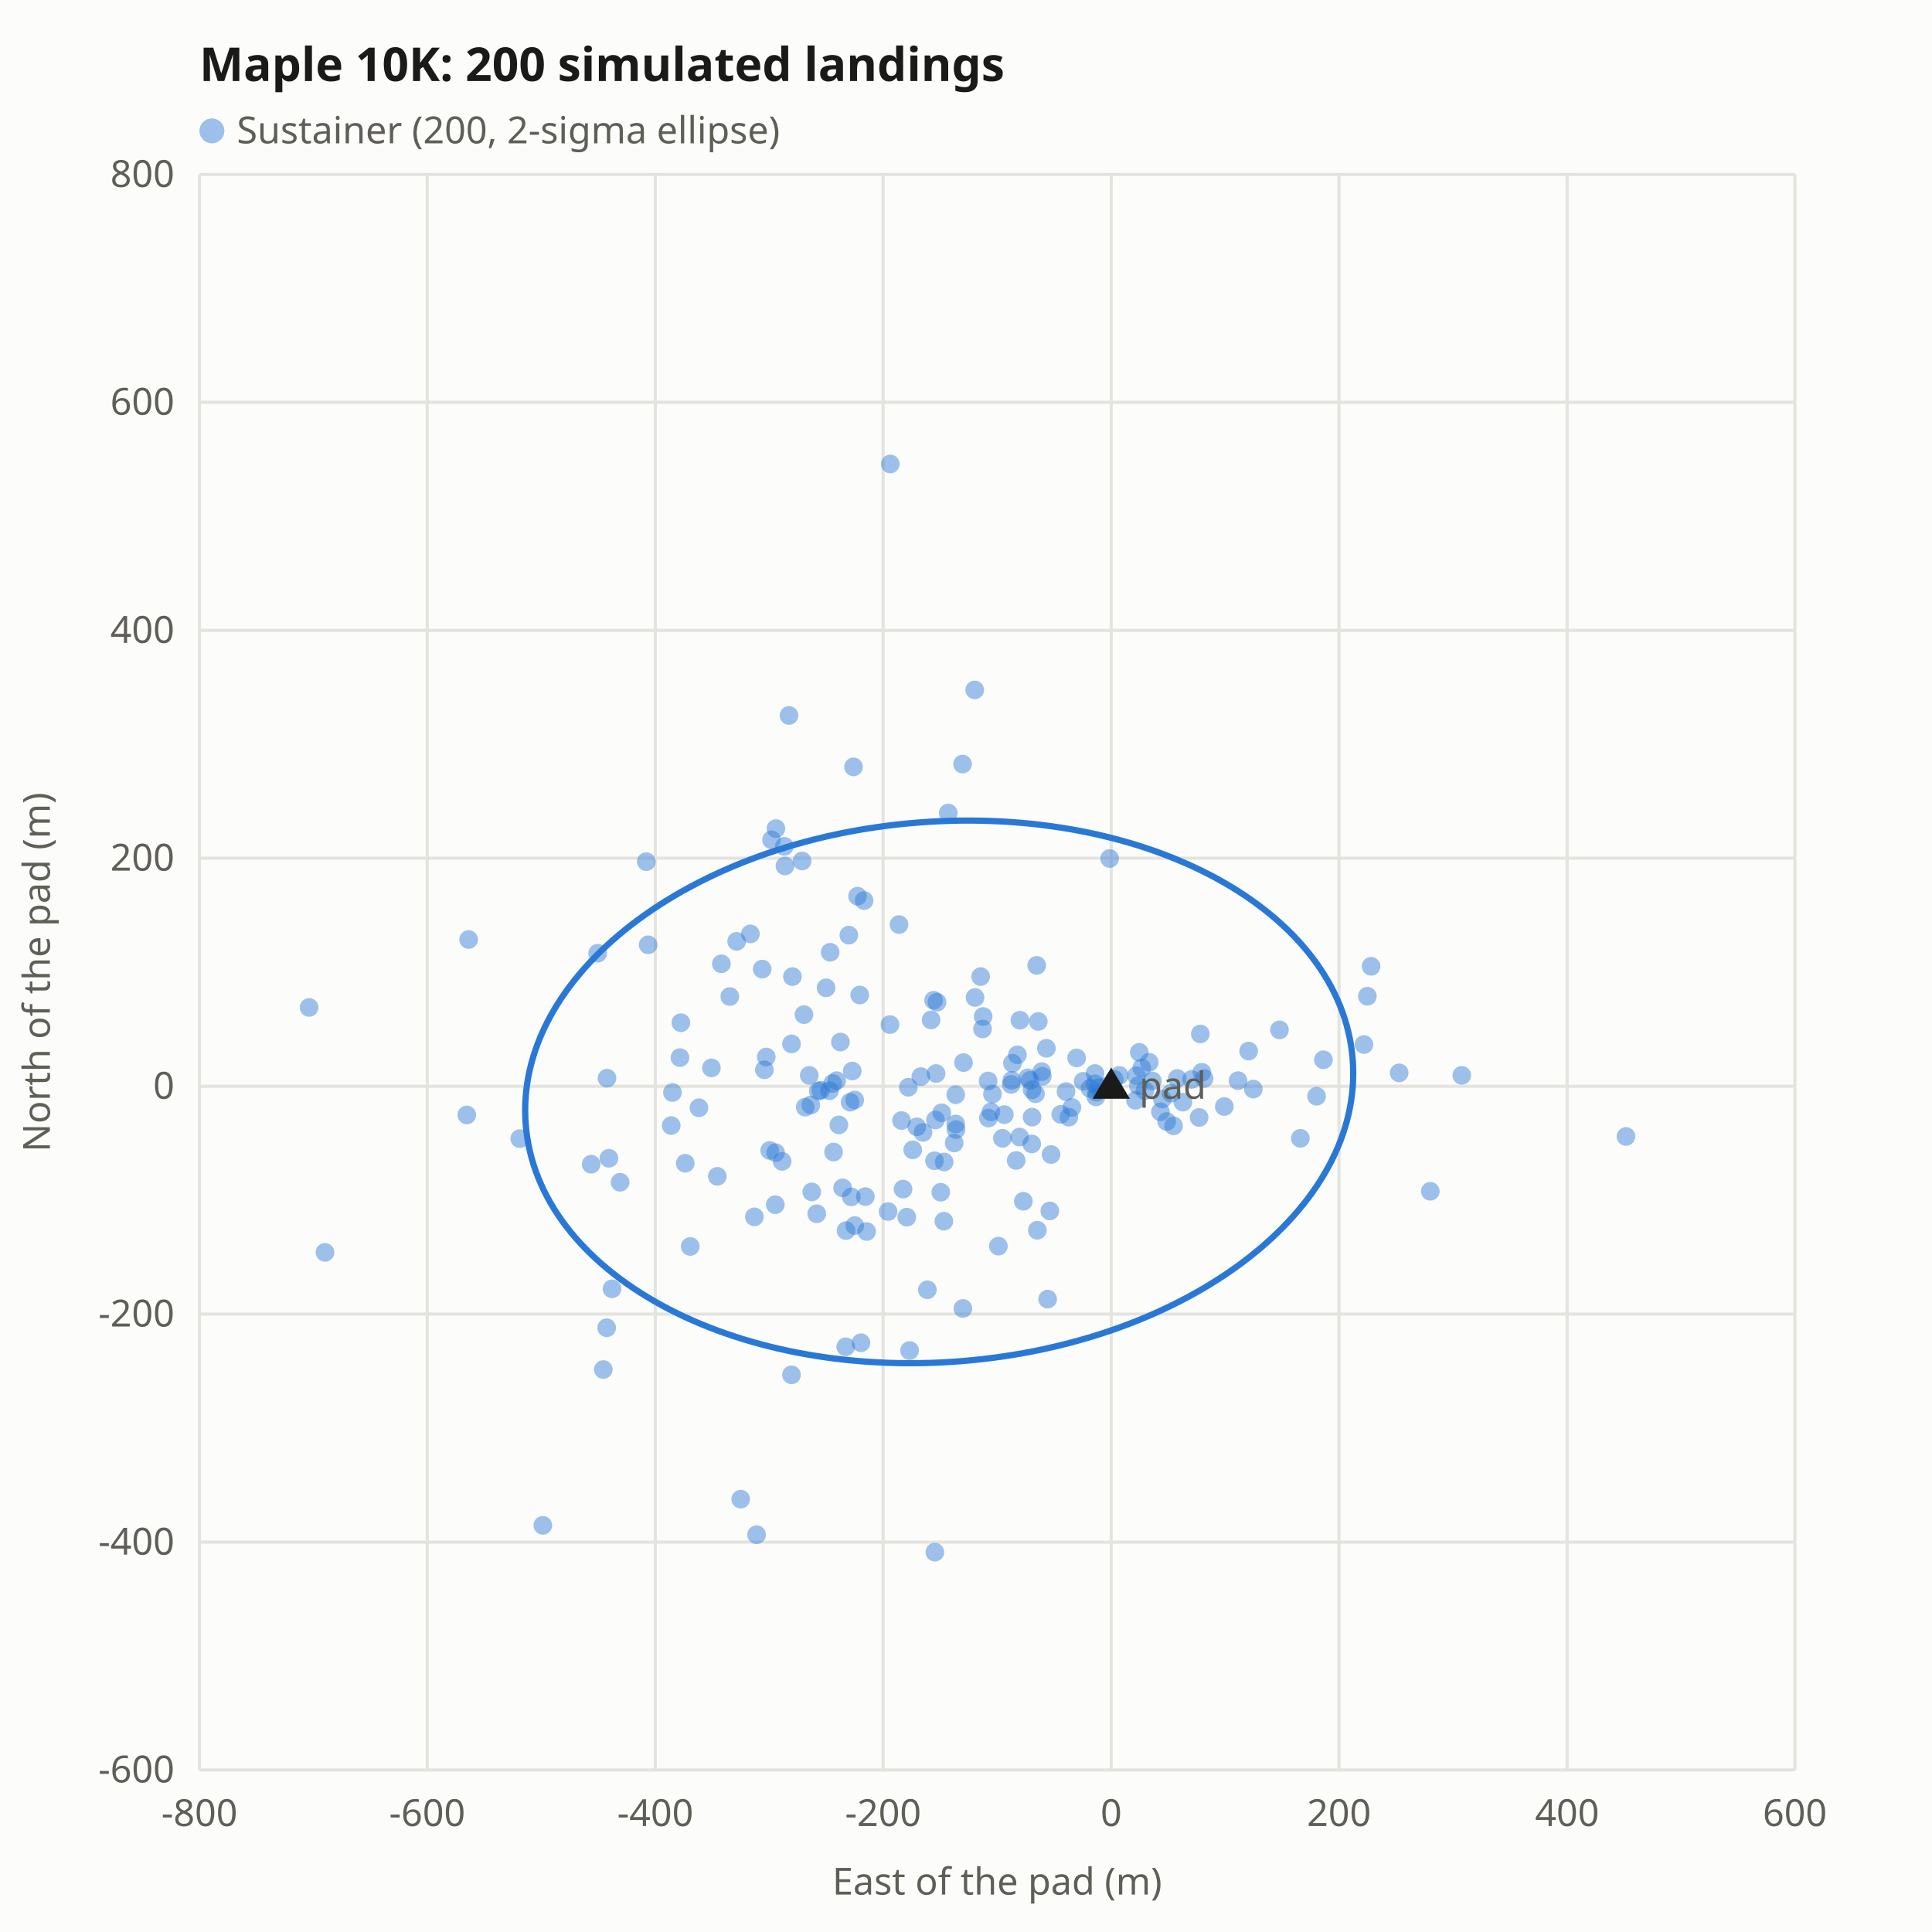
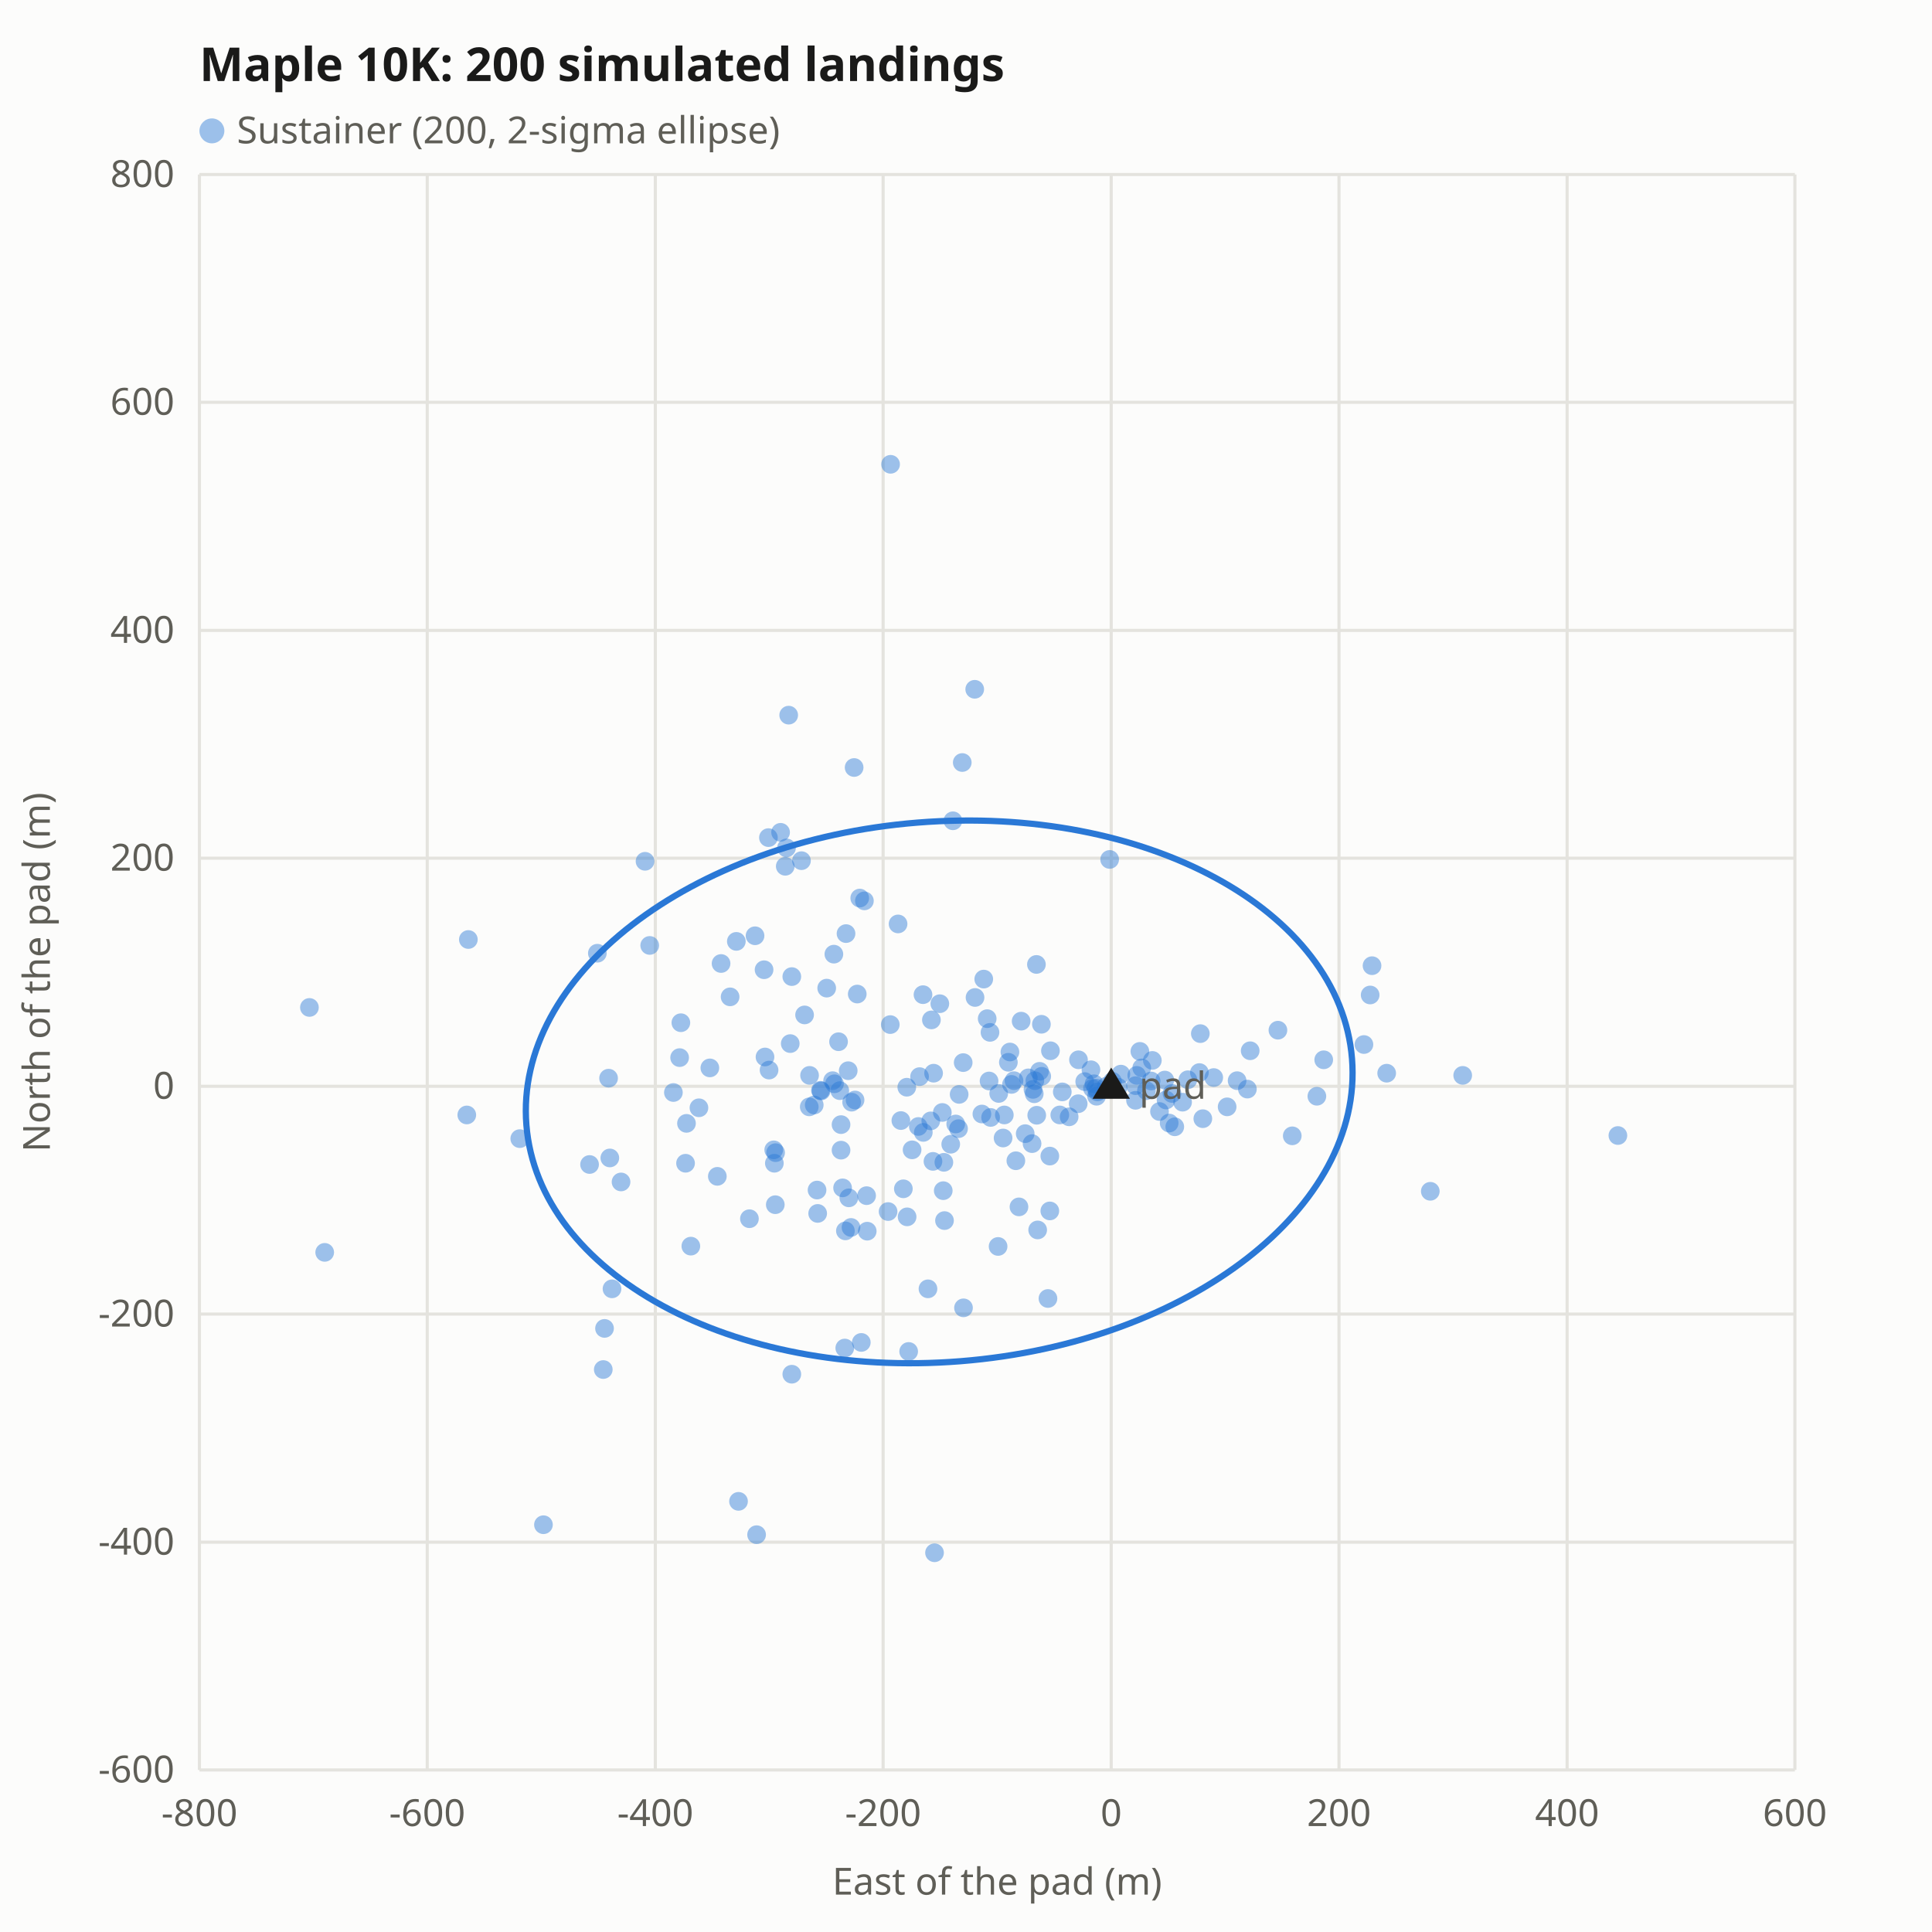
<svg xmlns="http://www.w3.org/2000/svg" viewBox="0 0 620 620" width="620" height="620" role="img" aria-label="Maple 10K: 200 simulated landings">
  <style>
.bg{fill:#fcfcfb}.grid{stroke:#e4e3de;stroke-width:1}.axis{stroke:#b8b7ae;stroke-width:1}.t1{fill:#1a1a19;font:600 15px system-ui,sans-serif}.t2{fill:#5f5e57;font:12px system-ui,sans-serif}.p0{fill:#2a78d6;fill-opacity:.45}.p1{fill:#d9480f;fill-opacity:.45}.e0{fill:none;stroke:#2a78d6;stroke-width:2}.e1{fill:none;stroke:#d9480f;stroke-width:2;stroke-dasharray:5 3}.pad{fill:#1a1a19}
@media (prefers-color-scheme: dark){.bg{fill:#1a1a19}.grid{stroke:#34332f}.axis{stroke:#5f5e57}.t1{fill:#ffffff}.t2{fill:#c3c2b7}.p0{fill:#3987e5}.p1{fill:#f08c4f}.e0{stroke:#3987e5}.e1{stroke:#f08c4f}.pad{fill:#ffffff}}
</style>
  <rect class="bg" width="620" height="620" />
  <text class="t1" x="64" y="26">Maple 10K: 200 simulated landings</text>
  <line class="grid" x1="64.0" x2="64.0" y1="56" y2="568.0" />
  <line class="grid" x1="64" x2="576.0" y1="568.0" y2="568.0" />
  <text class="t2" x="64.0" y="586.0" text-anchor="middle">-800</text>
  <text class="t2" x="56" y="572.0" text-anchor="end">-600</text>
  <line class="grid" x1="137.1" x2="137.1" y1="56" y2="568.0" />
  <line class="grid" x1="64" x2="576.0" y1="494.9" y2="494.9" />
  <text class="t2" x="137.1" y="586.0" text-anchor="middle">-600</text>
  <text class="t2" x="56" y="498.9" text-anchor="end">-400</text>
  <line class="grid" x1="210.3" x2="210.3" y1="56" y2="568.0" />
  <line class="grid" x1="64" x2="576.0" y1="421.7" y2="421.7" />
  <text class="t2" x="210.3" y="586.0" text-anchor="middle">-400</text>
  <text class="t2" x="56" y="425.7" text-anchor="end">-200</text>
  <line class="grid" x1="283.4" x2="283.4" y1="56" y2="568.0" />
  <line class="grid" x1="64" x2="576.0" y1="348.6" y2="348.6" />
  <text class="t2" x="283.4" y="586.0" text-anchor="middle">-200</text>
  <text class="t2" x="56" y="352.6" text-anchor="end">0</text>
  <line class="grid" x1="356.6" x2="356.6" y1="56" y2="568.0" />
  <line class="grid" x1="64" x2="576.0" y1="275.4" y2="275.4" />
  <text class="t2" x="356.6" y="586.0" text-anchor="middle">0</text>
  <text class="t2" x="56" y="279.4" text-anchor="end">200</text>
  <line class="grid" x1="429.7" x2="429.7" y1="56" y2="568.0" />
  <line class="grid" x1="64" x2="576.0" y1="202.3" y2="202.3" />
  <text class="t2" x="429.7" y="586.0" text-anchor="middle">200</text>
  <text class="t2" x="56" y="206.3" text-anchor="end">400</text>
  <line class="grid" x1="502.9" x2="502.9" y1="56" y2="568.0" />
  <line class="grid" x1="64" x2="576.0" y1="129.1" y2="129.1" />
  <text class="t2" x="502.9" y="586.0" text-anchor="middle">400</text>
  <text class="t2" x="56" y="133.1" text-anchor="end">600</text>
  <line class="grid" x1="576.0" x2="576.0" y1="56" y2="568.0" />
  <line class="grid" x1="64" x2="576.0" y1="56.0" y2="56.0" />
  <text class="t2" x="576.0" y="586.0" text-anchor="middle">600</text>
  <text class="t2" x="56" y="60.0" text-anchor="end">800</text>
  <text class="t2" x="320.0" y="608" text-anchor="middle">East of the pad (m)</text>
  <text class="t2" transform="translate(16 312.0) rotate(-90)" text-anchor="middle">North of the pad (m)</text>
-   <circle class="p0" cx="410.6" cy="330.5" r="3" />
-   <circle class="p0" cx="266.2" cy="350.0" r="3" />
+   <circle class="p0" cx="410.1" cy="330.6" r="3" />
+   <circle class="p0" cx="269.5" cy="350.0" r="3" />
  <circle class="p0" cx="248.9" cy="369.9" r="3" />
-   <circle class="p0" cx="332.7" cy="309.8" r="3" />
-   <circle class="p0" cx="271.4" cy="432.2" r="3" />
-   <circle class="p0" cx="372.4" cy="356.8" r="3" />
-   <circle class="p0" cx="99.2" cy="323.3" r="3" />
-   <circle class="p0" cx="375.8" cy="350.8" r="3" />
-   <circle class="p0" cx="376.6" cy="361.3" r="3" />
-   <circle class="p0" cx="449.0" cy="344.3" r="3" />
-   <circle class="p0" cx="318.0" cy="356.8" r="3" />
-   <circle class="p0" cx="334.3" cy="343.9" r="3" />
-   <circle class="p0" cx="218.2" cy="339.4" r="3" />
-   <circle class="p0" cx="300.4" cy="344.5" r="3" />
-   <circle class="p0" cx="334.5" cy="345.4" r="3" />
-   <circle class="p0" cx="355.1" cy="348.6" r="3" />
-   <circle class="p0" cx="356.1" cy="275.5" r="3" />
-   <circle class="p0" cx="335.8" cy="336.4" r="3" />
-   <circle class="p0" cx="254.0" cy="335.0" r="3" />
+   <circle class="p0" cx="332.6" cy="309.5" r="3" />
+   <circle class="p0" cx="271.1" cy="432.6" r="3" />
+   <circle class="p0" cx="372.1" cy="356.7" r="3" />
+   <circle class="p0" cx="99.3" cy="323.3" r="3" />
+   <circle class="p0" cx="376.1" cy="350.9" r="3" />
+   <circle class="p0" cx="377.0" cy="361.6" r="3" />
+   <circle class="p0" cx="445.0" cy="344.4" r="3" />
+   <circle class="p0" cx="315.1" cy="357.5" r="3" />
+   <circle class="p0" cx="333.6" cy="343.8" r="3" />
+   <circle class="p0" cx="218.1" cy="339.4" r="3" />
+   <circle class="p0" cx="299.6" cy="344.4" r="3" />
+   <circle class="p0" cx="334.3" cy="345.4" r="3" />
+   <circle class="p0" cx="355.0" cy="348.6" r="3" />
+   <circle class="p0" cx="356.1" cy="275.8" r="3" />
+   <circle class="p0" cx="337.1" cy="337.2" r="3" />
+   <circle class="p0" cx="253.6" cy="334.9" r="3" />
  <circle class="p0" cx="285.0" cy="388.8" r="3" />
-   <circle class="p0" cx="309.2" cy="341.0" r="3" />
-   <circle class="p0" cx="258.4" cy="355.3" r="3" />
+   <circle class="p0" cx="309.1" cy="341.0" r="3" />
+   <circle class="p0" cx="259.7" cy="355.2" r="3" />
  <circle class="p0" cx="336.9" cy="388.6" r="3" />
-   <circle class="p0" cx="312.8" cy="221.4" r="3" />
-   <circle class="p0" cx="251.9" cy="277.9" r="3" />
-   <circle class="p0" cx="269.2" cy="361.0" r="3" />
-   <circle class="p0" cx="306.8" cy="362.5" r="3" />
-   <circle class="p0" cx="242.1" cy="390.5" r="3" />
-   <circle class="p0" cx="265.1" cy="317.0" r="3" />
-   <circle class="p0" cx="300.7" cy="321.6" r="3" />
-   <circle class="p0" cx="386.4" cy="346.1" r="3" />
-   <circle class="p0" cx="189.7" cy="373.6" r="3" />
-   <circle class="p0" cx="357.6" cy="346.4" r="3" />
-   <circle class="p0" cx="262.6" cy="350.1" r="3" />
-   <circle class="p0" cx="392.9" cy="355.1" r="3" />
-   <circle class="p0" cx="268.5" cy="346.8" r="3" />
-   <circle class="p0" cx="194.8" cy="346.0" r="3" />
-   <circle class="p0" cx="254.0" cy="441.2" r="3" />
-   <circle class="p0" cx="289.3" cy="359.6" r="3" />
-   <circle class="p0" cx="368.8" cy="340.9" r="3" />
-   <circle class="p0" cx="351.4" cy="347.8" r="3" />
-   <circle class="p0" cx="337.3" cy="370.5" r="3" />
-   <circle class="p0" cx="326.5" cy="338.5" r="3" />
-   <circle class="p0" cx="351.4" cy="344.5" r="3" />
-   <circle class="p0" cx="315.3" cy="330.2" r="3" />
-   <circle class="p0" cx="297.6" cy="413.9" r="3" />
-   <circle class="p0" cx="351.9" cy="350.5" r="3" />
-   <circle class="p0" cx="326.1" cy="372.4" r="3" />
-   <circle class="p0" cx="344.0" cy="355.4" r="3" />
-   <circle class="p0" cx="245.9" cy="339.2" r="3" />
-   <circle class="p0" cx="521.8" cy="364.7" r="3" />
-   <circle class="p0" cx="267.5" cy="369.7" r="3" />
-   <circle class="p0" cx="275.9" cy="319.3" r="3" />
-   <circle class="p0" cx="365.6" cy="337.7" r="3" />
-   <circle class="p0" cx="302.2" cy="357.1" r="3" />
-   <circle class="p0" cx="424.7" cy="340.1" r="3" />
-   <circle class="p0" cx="318.5" cy="351.1" r="3" />
-   <circle class="p0" cx="342.1" cy="350.3" r="3" />
-   <circle class="p0" cx="332.3" cy="351.0" r="3" />
-   <circle class="p0" cx="291.9" cy="433.4" r="3" />
-   <circle class="p0" cx="351.7" cy="352.0" r="3" />
-   <circle class="p0" cx="215.8" cy="350.6" r="3" />
-   <circle class="p0" cx="194.7" cy="426.1" r="3" />
-   <circle class="p0" cx="374.4" cy="359.9" r="3" />
-   <circle class="p0" cx="295.5" cy="345.5" r="3" />
-   <circle class="p0" cx="247.6" cy="269.5" r="3" />
-   <circle class="p0" cx="300.0" cy="498.1" r="3" />
-   <circle class="p0" cx="317.1" cy="346.9" r="3" />
-   <circle class="p0" cx="228.3" cy="342.7" r="3" />
-   <circle class="p0" cx="260.2" cy="354.6" r="3" />
-   <circle class="p0" cx="263.4" cy="349.9" r="3" />
-   <circle class="p0" cx="314.7" cy="313.4" r="3" />
-   <circle class="p0" cx="285.7" cy="148.9" r="3" />
-   <circle class="p0" cx="422.5" cy="351.8" r="3" />
-   <circle class="p0" cx="266.4" cy="305.6" r="3" />
-   <circle class="p0" cx="258.0" cy="325.6" r="3" />
-   <circle class="p0" cx="385.2" cy="331.8" r="3" />
-   <circle class="p0" cx="249.0" cy="265.9" r="3" />
-   <circle class="p0" cx="291.5" cy="348.9" r="3" />
-   <circle class="p0" cx="345.5" cy="339.5" r="3" />
-   <circle class="p0" cx="379.6" cy="353.7" r="3" />
-   <circle class="p0" cx="320.4" cy="399.9" r="3" />
-   <circle class="p0" cx="221.5" cy="400.0" r="3" />
-   <circle class="p0" cx="364.7" cy="345.2" r="3" />
-   <circle class="p0" cx="274.3" cy="393.3" r="3" />
-   <circle class="p0" cx="327.2" cy="364.9" r="3" />
-   <circle class="p0" cx="367.4" cy="350.0" r="3" />
+   <circle class="p0" cx="312.8" cy="221.2" r="3" />
+   <circle class="p0" cx="252.0" cy="278.0" r="3" />
+   <circle class="p0" cx="269.9" cy="360.9" r="3" />
+   <circle class="p0" cx="307.6" cy="362.2" r="3" />
+   <circle class="p0" cx="240.5" cy="391.1" r="3" />
+   <circle class="p0" cx="265.3" cy="317.1" r="3" />
+   <circle class="p0" cx="301.6" cy="322.1" r="3" />
+   <circle class="p0" cx="389.5" cy="345.8" r="3" />
+   <circle class="p0" cx="189.2" cy="373.7" r="3" />
+   <circle class="p0" cx="357.0" cy="347.0" r="3" />
+   <circle class="p0" cx="263.5" cy="350.1" r="3" />
+   <circle class="p0" cx="393.8" cy="355.2" r="3" />
+   <circle class="p0" cx="267.2" cy="346.8" r="3" />
+   <circle class="p0" cx="195.3" cy="346.0" r="3" />
+   <circle class="p0" cx="254.1" cy="441.0" r="3" />
+   <circle class="p0" cx="289.1" cy="359.6" r="3" />
+   <circle class="p0" cx="369.8" cy="340.3" r="3" />
+   <circle class="p0" cx="351.1" cy="347.8" r="3" />
+   <circle class="p0" cx="336.9" cy="371.0" r="3" />
+   <circle class="p0" cx="324.1" cy="337.6" r="3" />
+   <circle class="p0" cx="350.1" cy="343.3" r="3" />
+   <circle class="p0" cx="317.7" cy="331.3" r="3" />
+   <circle class="p0" cx="297.8" cy="413.6" r="3" />
+   <circle class="p0" cx="352.2" cy="350.4" r="3" />
+   <circle class="p0" cx="326.0" cy="372.5" r="3" />
+   <circle class="p0" cx="346.0" cy="354.2" r="3" />
+   <circle class="p0" cx="245.5" cy="339.2" r="3" />
+   <circle class="p0" cx="519.2" cy="364.4" r="3" />
+   <circle class="p0" cx="269.9" cy="369.1" r="3" />
+   <circle class="p0" cx="275.1" cy="319.0" r="3" />
+   <circle class="p0" cx="365.8" cy="337.4" r="3" />
+   <circle class="p0" cx="302.4" cy="357.0" r="3" />
+   <circle class="p0" cx="424.8" cy="340.1" r="3" />
+   <circle class="p0" cx="320.5" cy="350.9" r="3" />
+   <circle class="p0" cx="340.9" cy="350.4" r="3" />
+   <circle class="p0" cx="331.9" cy="351.0" r="3" />
+   <circle class="p0" cx="291.6" cy="433.7" r="3" />
+   <circle class="p0" cx="351.9" cy="351.8" r="3" />
+   <circle class="p0" cx="216.1" cy="350.6" r="3" />
+   <circle class="p0" cx="194.0" cy="426.3" r="3" />
+   <circle class="p0" cx="375.2" cy="360.4" r="3" />
+   <circle class="p0" cx="295.1" cy="345.5" r="3" />
+   <circle class="p0" cx="246.6" cy="268.8" r="3" />
+   <circle class="p0" cx="299.9" cy="498.3" r="3" />
+   <circle class="p0" cx="317.4" cy="346.9" r="3" />
+   <circle class="p0" cx="227.8" cy="342.7" r="3" />
+   <circle class="p0" cx="261.3" cy="354.6" r="3" />
+   <circle class="p0" cx="263.3" cy="349.9" r="3" />
+   <circle class="p0" cx="315.7" cy="314.2" r="3" />
+   <circle class="p0" cx="285.8" cy="149.0" r="3" />
+   <circle class="p0" cx="422.6" cy="351.8" r="3" />
+   <circle class="p0" cx="267.6" cy="306.2" r="3" />
+   <circle class="p0" cx="258.2" cy="325.7" r="3" />
+   <circle class="p0" cx="385.2" cy="331.7" r="3" />
+   <circle class="p0" cx="250.5" cy="267.1" r="3" />
+   <circle class="p0" cx="291.0" cy="348.9" r="3" />
+   <circle class="p0" cx="346.1" cy="340.1" r="3" />
+   <circle class="p0" cx="379.5" cy="353.7" r="3" />
+   <circle class="p0" cx="320.3" cy="400.0" r="3" />
+   <circle class="p0" cx="221.7" cy="399.9" r="3" />
+   <circle class="p0" cx="364.8" cy="345.1" r="3" />
+   <circle class="p0" cx="273.1" cy="393.9" r="3" />
+   <circle class="p0" cx="329.0" cy="363.8" r="3" />
+   <circle class="p0" cx="367.9" cy="350.0" r="3" />
  <circle class="p0" cx="230.2" cy="377.5" r="3" />
  <circle class="p0" cx="149.8" cy="357.8" r="3" />
-   <circle class="p0" cx="277.7" cy="384.0" r="3" />
+   <circle class="p0" cx="278.1" cy="383.7" r="3" />
  <circle class="p0" cx="166.8" cy="365.4" r="3" />
-   <circle class="p0" cx="275.2" cy="287.6" r="3" />
-   <circle class="p0" cx="315.5" cy="326.2" r="3" />
-   <circle class="p0" cx="254.3" cy="313.4" r="3" />
-   <circle class="p0" cx="328.4" cy="385.5" r="3" />
-   <circle class="p0" cx="321.7" cy="365.3" r="3" />
-   <circle class="p0" cx="244.6" cy="311.0" r="3" />
-   <circle class="p0" cx="253.2" cy="229.6" r="3" />
-   <circle class="p0" cx="294.2" cy="361.6" r="3" />
-   <circle class="p0" cx="289.8" cy="381.6" r="3" />
-   <circle class="p0" cx="150.4" cy="301.5" r="3" />
-   <circle class="p0" cx="343.0" cy="358.5" r="3" />
+   <circle class="p0" cx="275.9" cy="288.2" r="3" />
+   <circle class="p0" cx="316.8" cy="326.9" r="3" />
+   <circle class="p0" cx="254.1" cy="313.4" r="3" />
+   <circle class="p0" cx="327.0" cy="387.3" r="3" />
+   <circle class="p0" cx="321.9" cy="365.2" r="3" />
+   <circle class="p0" cx="245.2" cy="311.2" r="3" />
+   <circle class="p0" cx="253.1" cy="229.5" r="3" />
+   <circle class="p0" cx="294.7" cy="361.5" r="3" />
+   <circle class="p0" cx="289.9" cy="381.5" r="3" />
+   <circle class="p0" cx="150.3" cy="301.5" r="3" />
+   <circle class="p0" cx="343.1" cy="358.4" r="3" />
  <circle class="p0" cx="312.9" cy="320.1" r="3" />
  <circle class="p0" cx="366.4" cy="342.7" r="3" />
-   <circle class="p0" cx="296.2" cy="363.4" r="3" />
-   <circle class="p0" cx="292.9" cy="369.0" r="3" />
-   <circle class="p0" cx="262.1" cy="389.5" r="3" />
-   <circle class="p0" cx="285.6" cy="328.8" r="3" />
-   <circle class="p0" cx="385.7" cy="344.1" r="3" />
-   <circle class="p0" cx="273.9" cy="246.1" r="3" />
-   <circle class="p0" cx="336.2" cy="416.9" r="3" />
-   <circle class="p0" cx="356.2" cy="348.8" r="3" />
-   <circle class="p0" cx="300.2" cy="359.4" r="3" />
-   <circle class="p0" cx="274.3" cy="353.0" r="3" />
-   <circle class="p0" cx="331.2" cy="358.5" r="3" />
+   <circle class="p0" cx="296.3" cy="363.4" r="3" />
+   <circle class="p0" cx="292.7" cy="369.0" r="3" />
+   <circle class="p0" cx="262.4" cy="389.4" r="3" />
+   <circle class="p0" cx="285.7" cy="328.8" r="3" />
+   <circle class="p0" cx="384.9" cy="344.2" r="3" />
+   <circle class="p0" cx="274.1" cy="246.3" r="3" />
+   <circle class="p0" cx="336.3" cy="416.7" r="3" />
+   <circle class="p0" cx="358.8" cy="348.9" r="3" />
+   <circle class="p0" cx="298.7" cy="359.7" r="3" />
+   <circle class="p0" cx="274.4" cy="353.0" r="3" />
+   <circle class="p0" cx="332.7" cy="357.9" r="3" />
  <circle class="p0" cx="306.7" cy="360.7" r="3" />
-   <circle class="p0" cx="207.4" cy="276.5" r="3" />
-   <circle class="p0" cx="402.2" cy="349.5" r="3" />
-   <circle class="p0" cx="259.7" cy="345.1" r="3" />
-   <circle class="p0" cx="245.3" cy="343.3" r="3" />
-   <circle class="p0" cx="298.8" cy="327.3" r="3" />
-   <circle class="p0" cx="219.9" cy="373.3" r="3" />
-   <circle class="p0" cx="271.5" cy="394.9" r="3" />
+   <circle class="p0" cx="207.0" cy="276.4" r="3" />
+   <circle class="p0" cx="400.3" cy="349.5" r="3" />
+   <circle class="p0" cx="259.8" cy="345.1" r="3" />
+   <circle class="p0" cx="246.8" cy="343.4" r="3" />
+   <circle class="p0" cx="298.9" cy="327.3" r="3" />
+   <circle class="p0" cx="220.0" cy="373.3" r="3" />
+   <circle class="p0" cx="271.3" cy="395.0" r="3" />
  <circle class="p0" cx="248.8" cy="386.6" r="3" />
-   <circle class="p0" cx="309.0" cy="419.9" r="3" />
+   <circle class="p0" cx="309.2" cy="419.7" r="3" />
  <circle class="p0" cx="224.3" cy="355.5" r="3" />
-   <circle class="p0" cx="267.2" cy="347.7" r="3" />
-   <circle class="p0" cx="333.2" cy="327.8" r="3" />
-   <circle class="p0" cx="330.6" cy="346.7" r="3" />
-   <circle class="p0" cx="349.8" cy="349.3" r="3" />
+   <circle class="p0" cx="267.8" cy="347.8" r="3" />
+   <circle class="p0" cx="334.2" cy="328.7" r="3" />
+   <circle class="p0" cx="332.1" cy="346.8" r="3" />
+   <circle class="p0" cx="350.6" cy="349.3" r="3" />
  <circle class="p0" cx="437.7" cy="335.2" r="3" />
-   <circle class="p0" cx="208.0" cy="303.2" r="3" />
-   <circle class="p0" cx="317.2" cy="358.8" r="3" />
-   <circle class="p0" cx="352.6" cy="349.1" r="3" />
-   <circle class="p0" cx="359.2" cy="345.1" r="3" />
-   <circle class="p0" cx="236.4" cy="302.1" r="3" />
-   <circle class="p0" cx="327.3" cy="327.4" r="3" />
-   <circle class="p0" cx="306.2" cy="366.8" r="3" />
-   <circle class="p0" cx="331.2" cy="349.7" r="3" />
-   <circle class="p0" cx="331.1" cy="367.1" r="3" />
-   <circle class="p0" cx="273.5" cy="343.7" r="3" />
-   <circle class="p0" cx="438.8" cy="319.7" r="3" />
-   <circle class="p0" cx="199.0" cy="379.4" r="3" />
-   <circle class="p0" cx="278.1" cy="395.2" r="3" />
-   <circle class="p0" cx="195.4" cy="371.7" r="3" />
-   <circle class="p0" cx="260.5" cy="382.5" r="3" />
-   <circle class="p0" cx="251.0" cy="372.7" r="3" />
-   <circle class="p0" cx="332.9" cy="394.8" r="3" />
-   <circle class="p0" cx="369.8" cy="346.9" r="3" />
-   <circle class="p0" cx="272.4" cy="300.1" r="3" />
-   <circle class="p0" cx="277.3" cy="289.0" r="3" />
-   <circle class="p0" cx="237.7" cy="481.1" r="3" />
+   <circle class="p0" cx="208.5" cy="303.4" r="3" />
+   <circle class="p0" cx="317.9" cy="358.6" r="3" />
+   <circle class="p0" cx="351.7" cy="349.2" r="3" />
+   <circle class="p0" cx="359.7" cy="344.7" r="3" />
+   <circle class="p0" cx="236.3" cy="302.1" r="3" />
+   <circle class="p0" cx="327.7" cy="327.7" r="3" />
+   <circle class="p0" cx="305.1" cy="367.2" r="3" />
+   <circle class="p0" cx="331.5" cy="349.6" r="3" />
+   <circle class="p0" cx="331.2" cy="367.0" r="3" />
+   <circle class="p0" cx="272.2" cy="343.6" r="3" />
+   <circle class="p0" cx="439.7" cy="319.3" r="3" />
+   <circle class="p0" cx="199.3" cy="379.3" r="3" />
+   <circle class="p0" cx="278.3" cy="395.1" r="3" />
+   <circle class="p0" cx="195.7" cy="371.6" r="3" />
+   <circle class="p0" cx="262.2" cy="381.9" r="3" />
+   <circle class="p0" cx="248.5" cy="373.3" r="3" />
+   <circle class="p0" cx="333.0" cy="394.7" r="3" />
+   <circle class="p0" cx="369.4" cy="346.9" r="3" />
+   <circle class="p0" cx="271.5" cy="299.6" r="3" />
+   <circle class="p0" cx="277.4" cy="289.1" r="3" />
+   <circle class="p0" cx="237.0" cy="481.8" r="3" />
  <circle class="p0" cx="218.5" cy="328.2" r="3" />
  <circle class="p0" cx="242.8" cy="492.5" r="3" />
-   <circle class="p0" cx="299.9" cy="372.5" r="3" />
-   <circle class="p0" cx="384.8" cy="358.6" r="3" />
-   <circle class="p0" cx="324.7" cy="346.7" r="3" />
-   <circle class="p0" cx="324.9" cy="341.2" r="3" />
-   <circle class="p0" cx="322.3" cy="357.7" r="3" />
-   <circle class="p0" cx="302.9" cy="391.9" r="3" />
-   <circle class="p0" cx="240.8" cy="299.7" r="3" />
-   <circle class="p0" cx="104.3" cy="401.9" r="3" />
-   <circle class="p0" cx="397.3" cy="346.8" r="3" />
+   <circle class="p0" cx="299.4" cy="372.7" r="3" />
+   <circle class="p0" cx="386.0" cy="359.0" r="3" />
+   <circle class="p0" cx="325.4" cy="346.8" r="3" />
+   <circle class="p0" cx="323.6" cy="340.9" r="3" />
+   <circle class="p0" cx="322.3" cy="357.8" r="3" />
+   <circle class="p0" cx="303.1" cy="391.7" r="3" />
+   <circle class="p0" cx="242.3" cy="300.3" r="3" />
+   <circle class="p0" cx="104.2" cy="401.9" r="3" />
+   <circle class="p0" cx="397.0" cy="346.8" r="3" />
  <circle class="p0" cx="193.6" cy="439.5" r="3" />
-   <circle class="p0" cx="329.8" cy="345.9" r="3" />
-   <circle class="p0" cx="215.4" cy="361.2" r="3" />
-   <circle class="p0" cx="377.8" cy="346.1" r="3" />
-   <circle class="p0" cx="288.5" cy="296.7" r="3" />
+   <circle class="p0" cx="330.0" cy="345.9" r="3" />
+   <circle class="p0" cx="220.3" cy="360.5" r="3" />
+   <circle class="p0" cx="373.8" cy="346.6" r="3" />
+   <circle class="p0" cx="288.2" cy="296.5" r="3" />
  <circle class="p0" cx="364.4" cy="353.1" r="3" />
-   <circle class="p0" cx="324.5" cy="348.0" r="3" />
-   <circle class="p0" cx="301.9" cy="382.6" r="3" />
-   <circle class="p0" cx="257.4" cy="276.3" r="3" />
-   <circle class="p0" cx="269.7" cy="334.4" r="3" />
-   <circle class="p0" cx="291.0" cy="390.6" r="3" />
-   <circle class="p0" cx="373.0" cy="352.7" r="3" />
+   <circle class="p0" cx="324.6" cy="348.0" r="3" />
+   <circle class="p0" cx="302.7" cy="382.1" r="3" />
+   <circle class="p0" cx="257.2" cy="276.2" r="3" />
+   <circle class="p0" cx="269.1" cy="334.3" r="3" />
+   <circle class="p0" cx="291.1" cy="390.5" r="3" />
+   <circle class="p0" cx="374.2" cy="353.0" r="3" />
  <circle class="p0" cx="196.4" cy="413.6" r="3" />
-   <circle class="p0" cx="234.2" cy="319.8" r="3" />
-   <circle class="p0" cx="276.3" cy="430.9" r="3" />
-   <circle class="p0" cx="469.1" cy="345.1" r="3" />
-   <circle class="p0" cx="303.0" cy="372.9" r="3" />
-   <circle class="p0" cx="306.7" cy="351.3" r="3" />
-   <circle class="p0" cx="308.9" cy="245.2" r="3" />
-   <circle class="p0" cx="440.0" cy="310.1" r="3" />
-   <circle class="p0" cx="247.0" cy="369.2" r="3" />
-   <circle class="p0" cx="365.3" cy="348.4" r="3" />
-   <circle class="p0" cx="347.6" cy="347.0" r="3" />
-   <circle class="p0" cx="382.4" cy="346.4" r="3" />
-   <circle class="p0" cx="273.2" cy="384.1" r="3" />
-   <circle class="p0" cx="231.5" cy="309.3" r="3" />
-   <circle class="p0" cx="174.2" cy="489.5" r="3" />
-   <circle class="p0" cx="272.8" cy="353.7" r="3" />
-   <circle class="p0" cx="400.7" cy="337.3" r="3" />
-   <circle class="p0" cx="191.8" cy="305.9" r="3" />
+   <circle class="p0" cx="234.3" cy="319.9" r="3" />
+   <circle class="p0" cx="276.4" cy="430.8" r="3" />
+   <circle class="p0" cx="469.4" cy="345.1" r="3" />
+   <circle class="p0" cx="302.9" cy="373.0" r="3" />
+   <circle class="p0" cx="307.8" cy="351.2" r="3" />
+   <circle class="p0" cx="308.8" cy="244.7" r="3" />
+   <circle class="p0" cx="440.3" cy="309.9" r="3" />
+   <circle class="p0" cx="248.3" cy="369.0" r="3" />
+   <circle class="p0" cx="364.4" cy="348.4" r="3" />
+   <circle class="p0" cx="348.1" cy="347.1" r="3" />
+   <circle class="p0" cx="381.2" cy="346.5" r="3" />
+   <circle class="p0" cx="272.4" cy="384.4" r="3" />
+   <circle class="p0" cx="231.4" cy="309.2" r="3" />
+   <circle class="p0" cx="174.4" cy="489.3" r="3" />
+   <circle class="p0" cx="273.3" cy="353.7" r="3" />
+   <circle class="p0" cx="401.2" cy="337.2" r="3" />
+   <circle class="p0" cx="191.7" cy="305.9" r="3" />
  <circle class="p0" cx="270.4" cy="381.2" r="3" />
-   <circle class="p0" cx="299.6" cy="321.0" r="3" />
-   <circle class="p0" cx="340.4" cy="357.6" r="3" />
-   <circle class="p0" cx="417.3" cy="365.3" r="3" />
+   <circle class="p0" cx="296.2" cy="319.2" r="3" />
+   <circle class="p0" cx="340.1" cy="357.8" r="3" />
+   <circle class="p0" cx="414.7" cy="364.5" r="3" />
  <circle class="p0" cx="459.0" cy="382.3" r="3" />
-   <circle class="p0" cx="304.3" cy="260.9" r="3" />
-   <circle class="p0" cx="251.7" cy="271.6" r="3" />
-   <ellipse class="e0" cx="301.4" cy="350.4" rx="133.1" ry="86.7" transform="rotate(-4.50 301.4 350.4)" />
+   <circle class="p0" cx="305.8" cy="263.4" r="3" />
+   <circle class="p0" cx="252.4" cy="272.1" r="3" />
+   <ellipse class="e0" cx="301.4" cy="350.4" rx="132.9" ry="86.7" transform="rotate(-4.59 301.4 350.4)" />
  <circle class="p0" cx="68" cy="42" r="4" />
  <text class="t2" x="76" y="46">Sustainer (200, 2-sigma ellipse)</text>
  <path class="pad" d="M356.6 342.6 l6 10 h-12 z" />
  <text class="t2" x="365.6" y="352.6">pad</text>
</svg>
